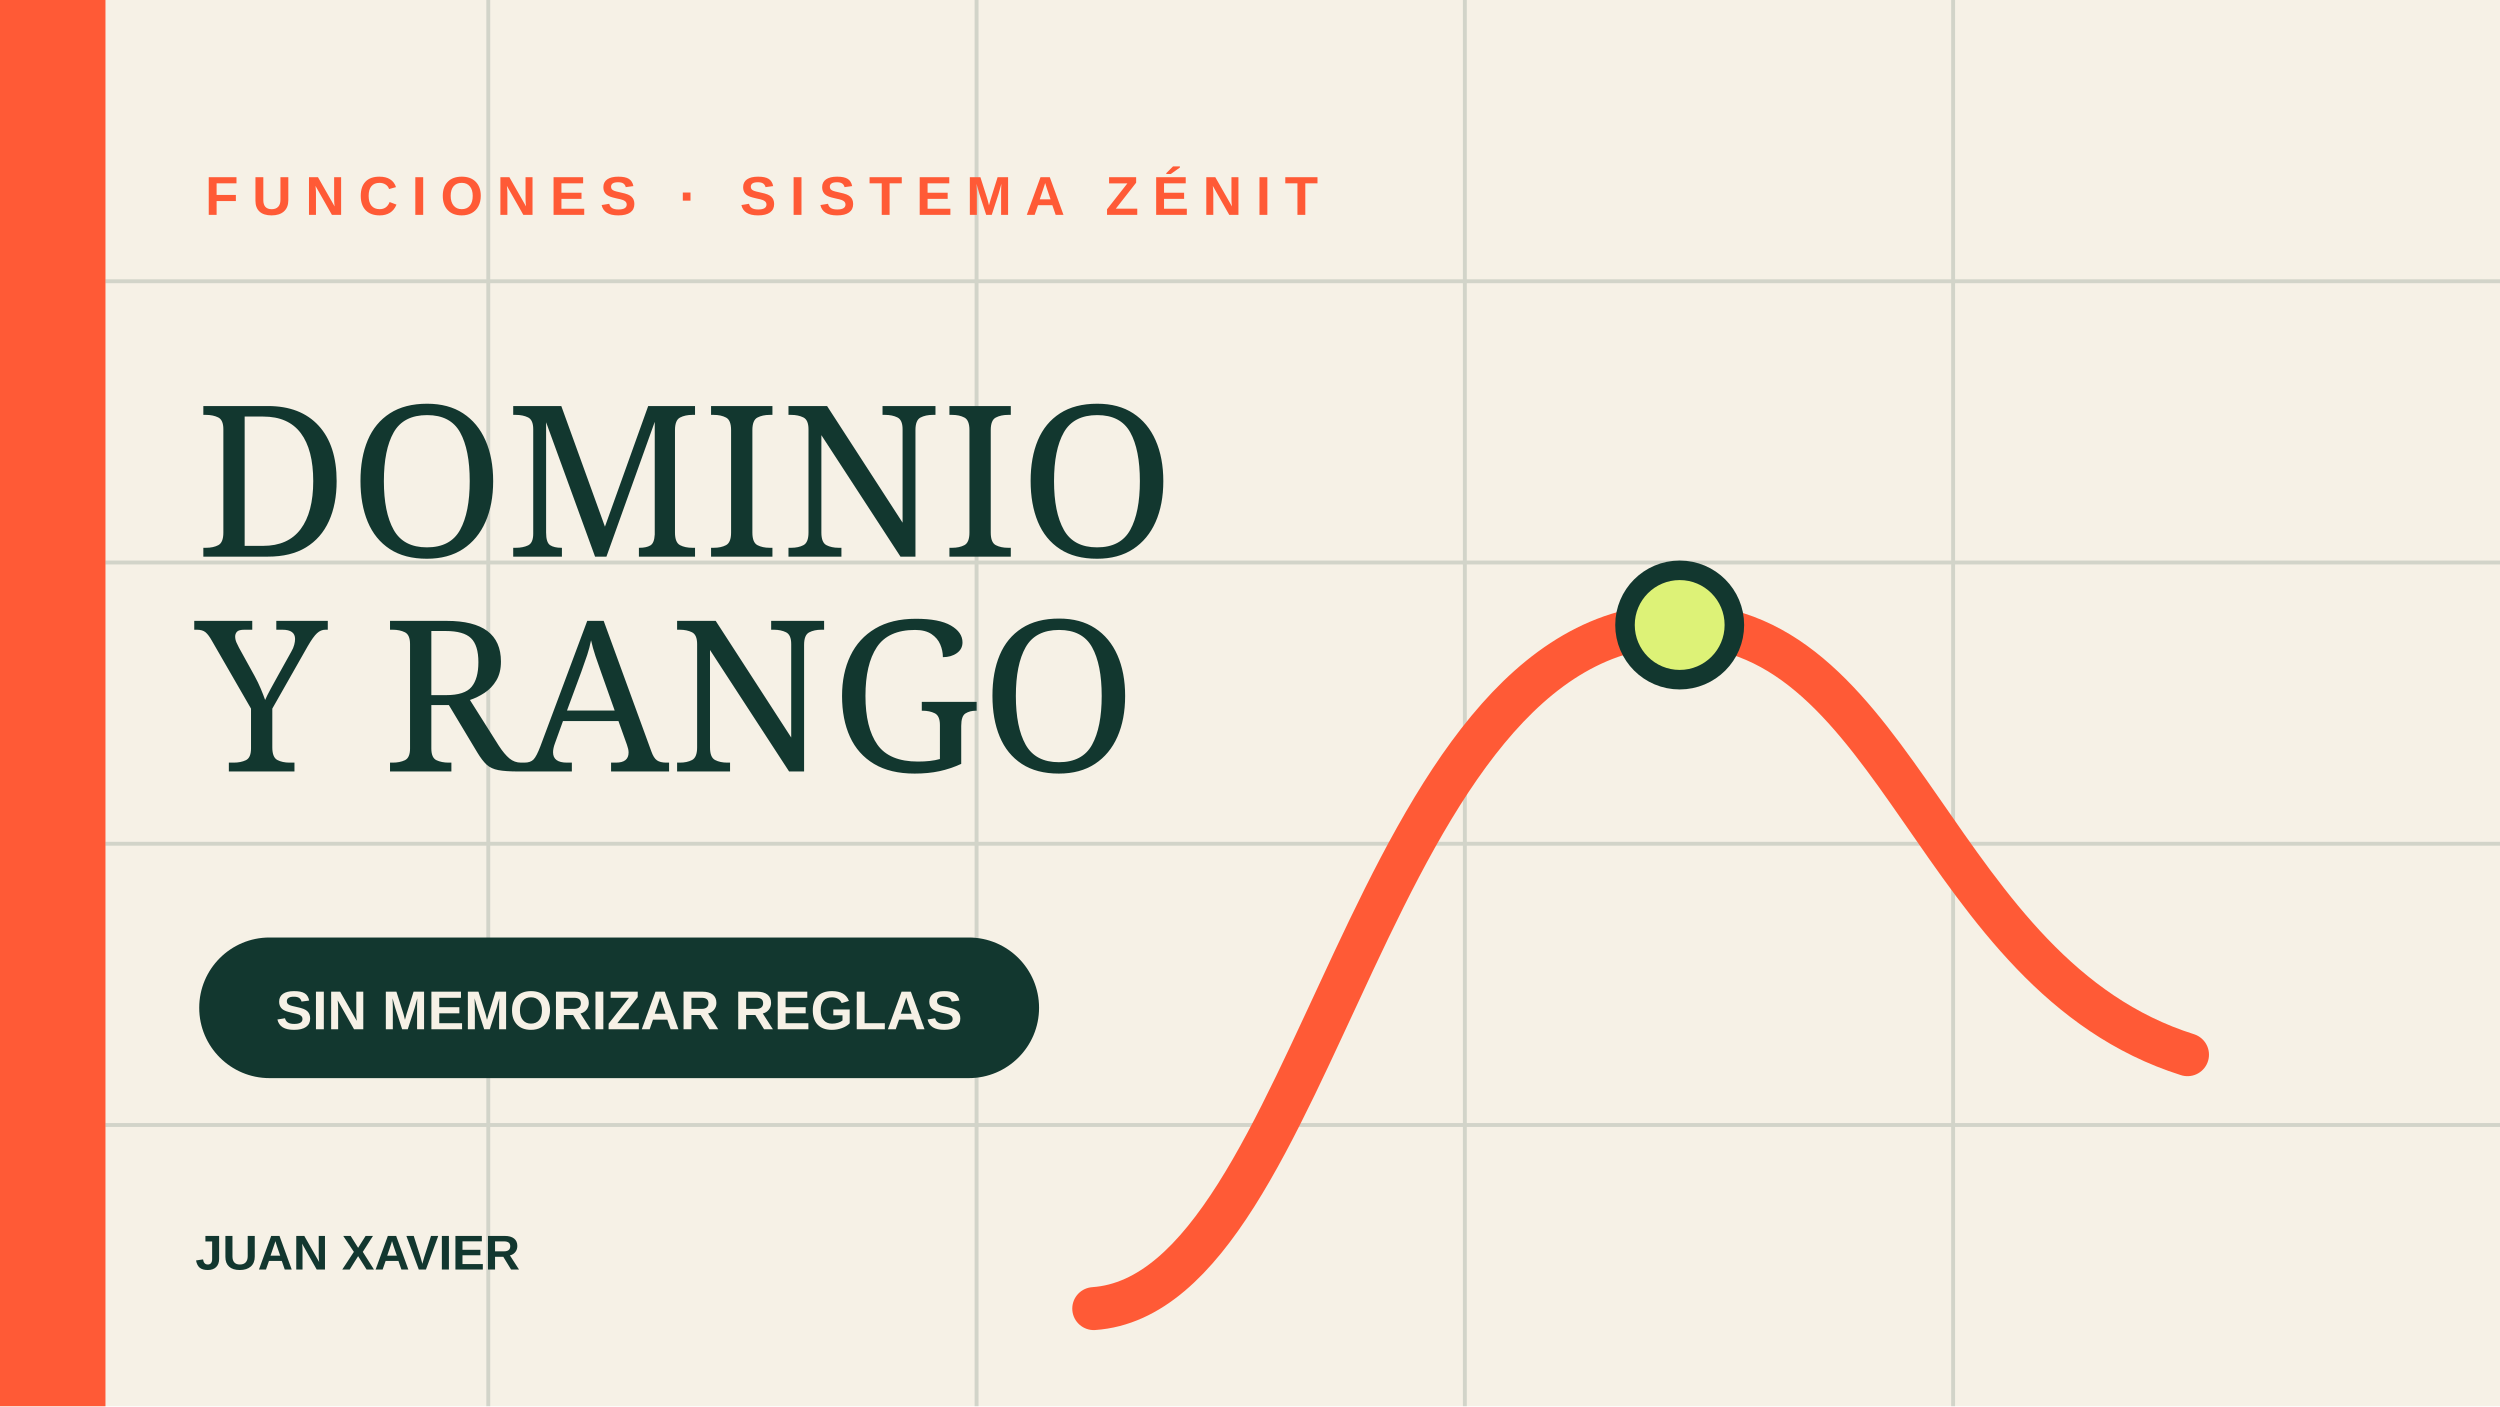
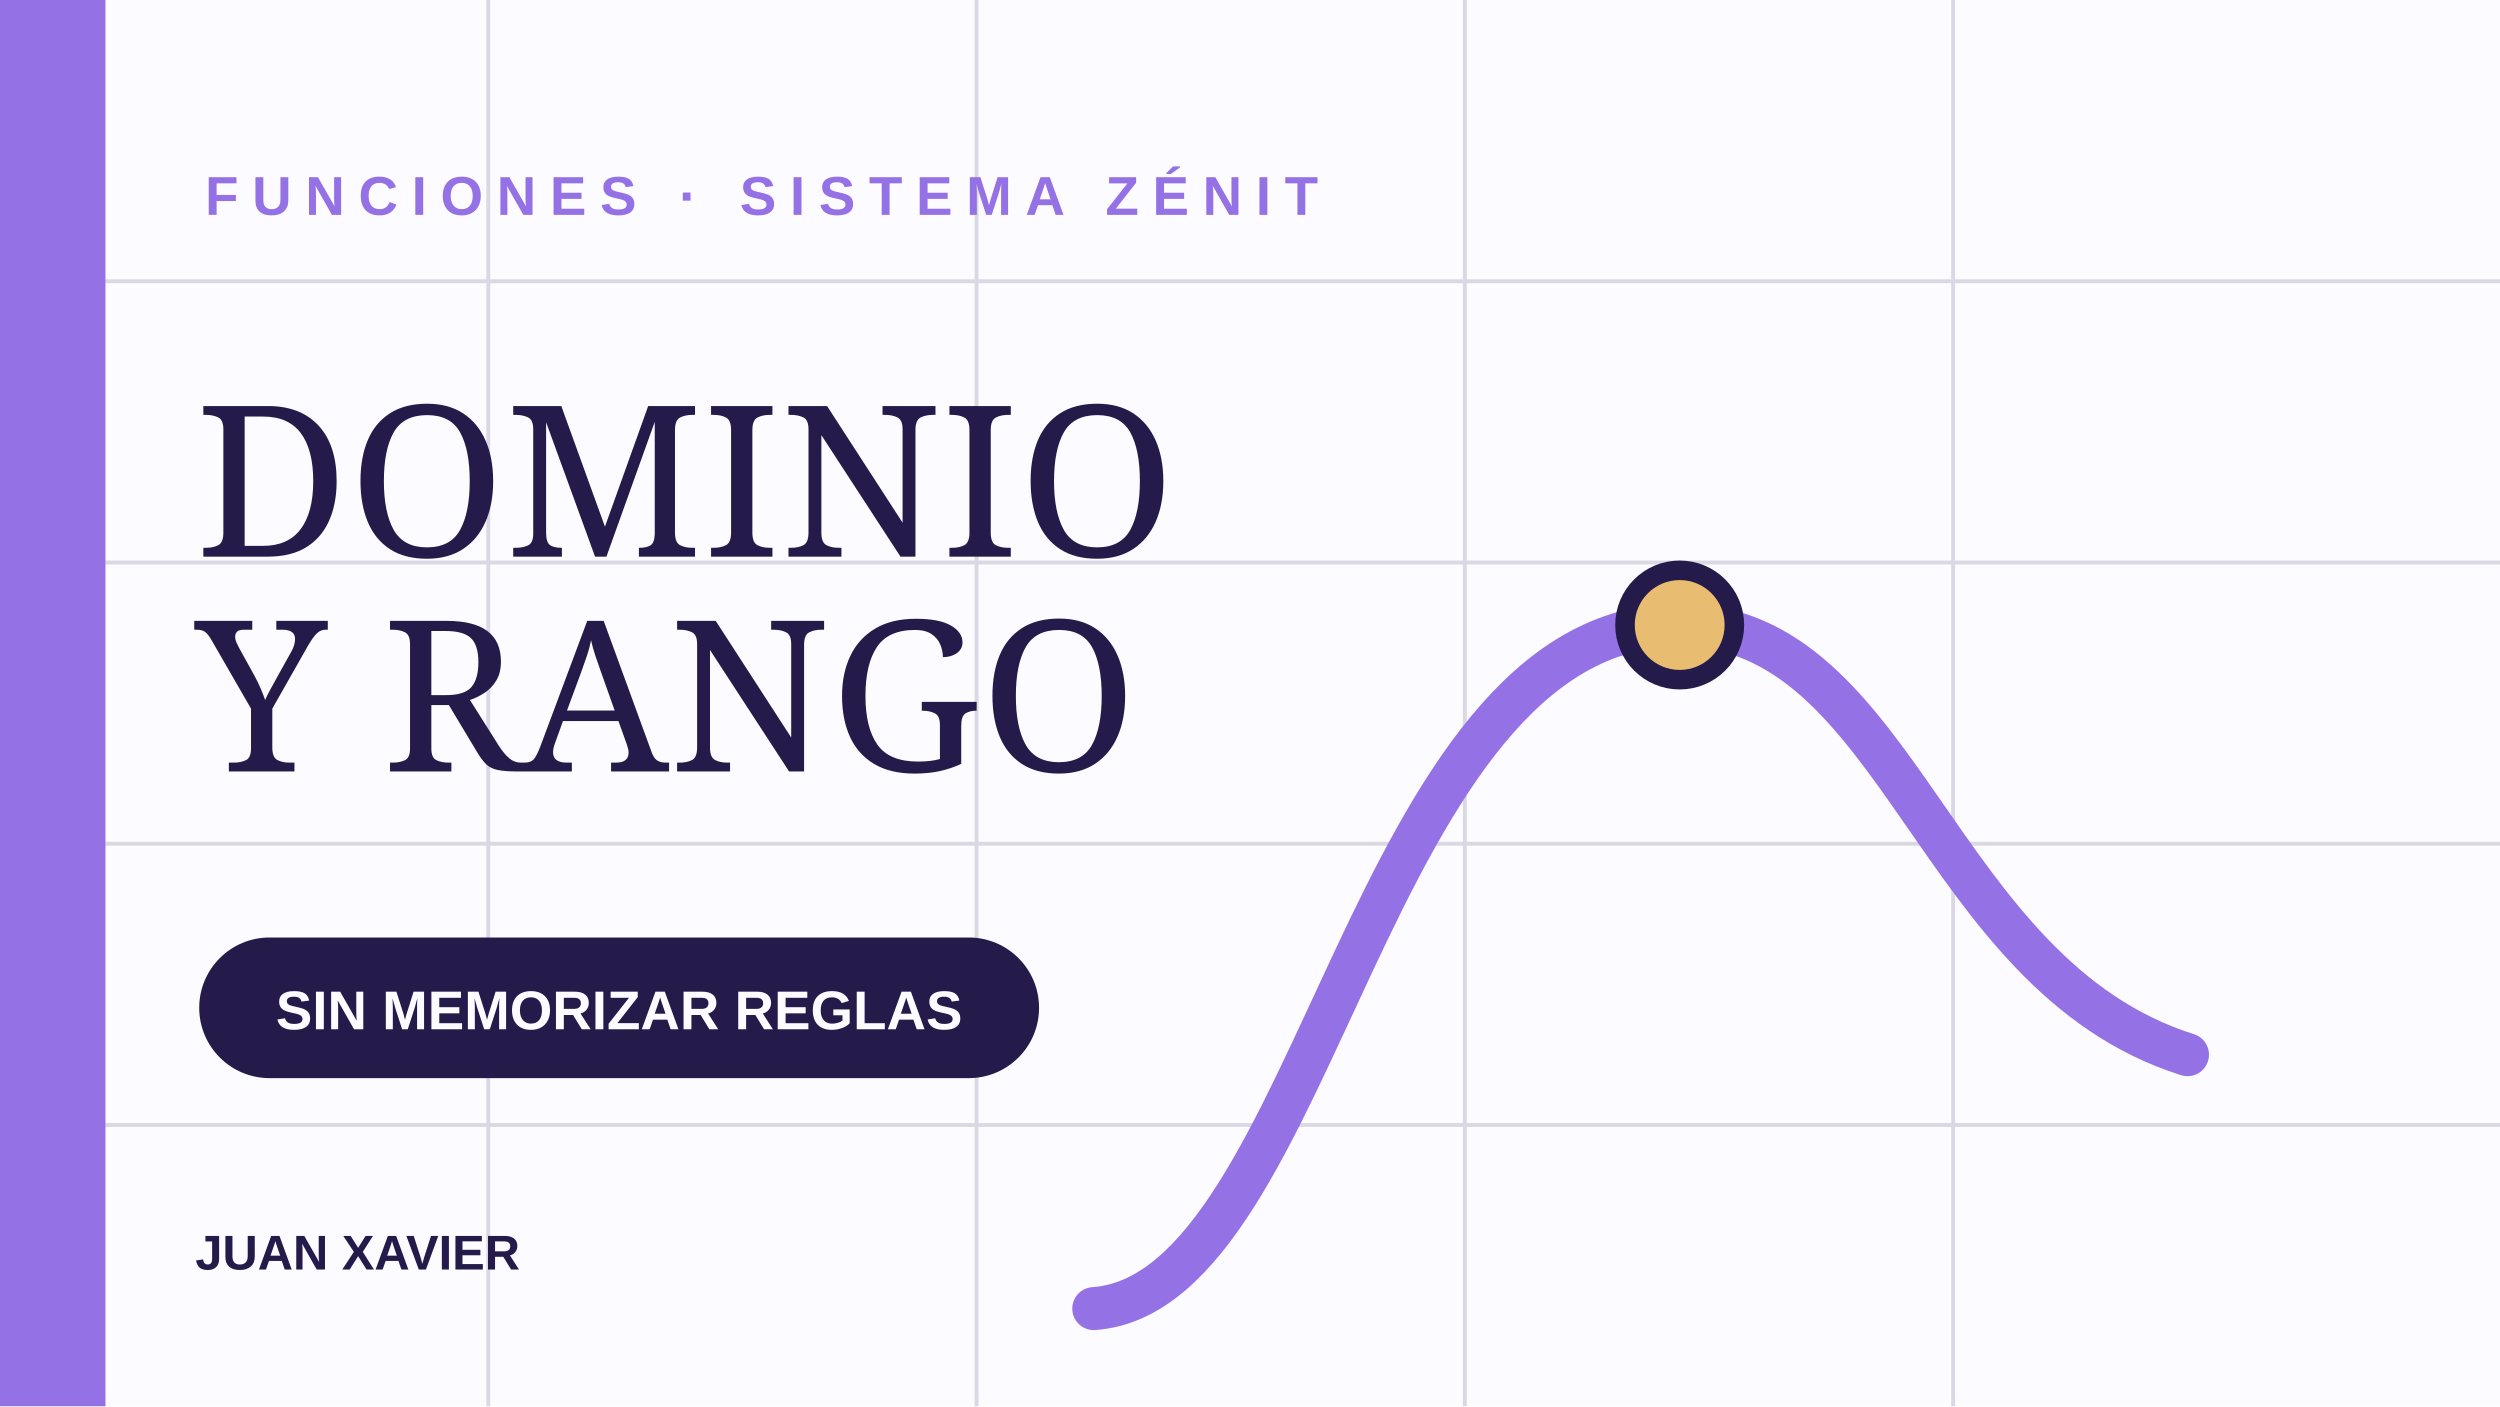
<svg xmlns="http://www.w3.org/2000/svg" viewBox="0 0 1280 720" role="img" aria-labelledby="title">
-   <rect width="1280" height="720" fill="#f6f1e6" />
-   <rect width="54" height="720" fill="#ff5a36" />
-   <g opacity=".16" stroke="#12372f" stroke-width="2">
+   <rect width="1280" height="720" fill="#fcfbff" />
+   <rect width="54" height="720" fill="#9471e5" />
+   <g opacity=".16" stroke="#241b4b" stroke-width="2">
    <path d="M54 144h1226M54 288h1226M54 432h1226M54 576h1226" />
    <path d="M250 0v720M500 0v720M750 0v720M1000 0v720" />
  </g>
-   <path d="M560 670c115-8 140-350 300-350 113 0 130 179 260 220" fill="none" stroke="#ff5a36" stroke-width="22" stroke-linecap="round" />
-   <circle cx="860" cy="320" r="28" fill="#ddf277" stroke="#12372f" stroke-width="10" />
-   <text x="105" y="110" fill="#ff5a36" font-family="Arial,Helvetica,sans-serif" font-size="28" font-weight="800" letter-spacing="7">FUNCIONES · SISTEMA ZÉNIT</text>
-   <text x="100" y="285" fill="#12372f" font-family="Georgia,serif" font-size="108">DOMINIO</text>
-   <text x="100" y="395" fill="#12372f" font-family="Georgia,serif" font-size="108">Y RANGO</text>
-   <rect x="102" y="480" width="430" height="72" rx="36" fill="#12372f" />
-   <text x="317" y="527" text-anchor="middle" fill="#f6f1e6" font-family="Arial,Helvetica,sans-serif" font-size="28" font-weight="800">SIN MEMORIZAR REGLAS</text>
-   <text x="100" y="650" fill="#12372f" font-family="Arial,Helvetica,sans-serif" font-size="25" font-weight="800">JUAN XAVIER</text>
+   <path d="M560 670c115-8 140-350 300-350 113 0 130 179 260 220" fill="none" stroke="#9471e5" stroke-width="22" stroke-linecap="round" />
+   <circle cx="860" cy="320" r="28" fill="#e8bc71" stroke="#241b4b" stroke-width="10" />
+   <text x="105" y="110" fill="#9471e5" font-family="Arial,Helvetica,sans-serif" font-size="28" font-weight="800" letter-spacing="7">FUNCIONES · SISTEMA ZÉNIT</text>
+   <text x="100" y="285" fill="#241b4b" font-family="Georgia,serif" font-size="108">DOMINIO</text>
+   <text x="100" y="395" fill="#241b4b" font-family="Georgia,serif" font-size="108">Y RANGO</text>
+   <rect x="102" y="480" width="430" height="72" rx="36" fill="#241b4b" />
+   <text x="317" y="527" text-anchor="middle" fill="#fcfbff" font-family="Arial,Helvetica,sans-serif" font-size="28" font-weight="800">SIN MEMORIZAR REGLAS</text>
+   <text x="100" y="650" fill="#241b4b" font-family="Arial,Helvetica,sans-serif" font-size="25" font-weight="800">JUAN XAVIER</text>
</svg>
